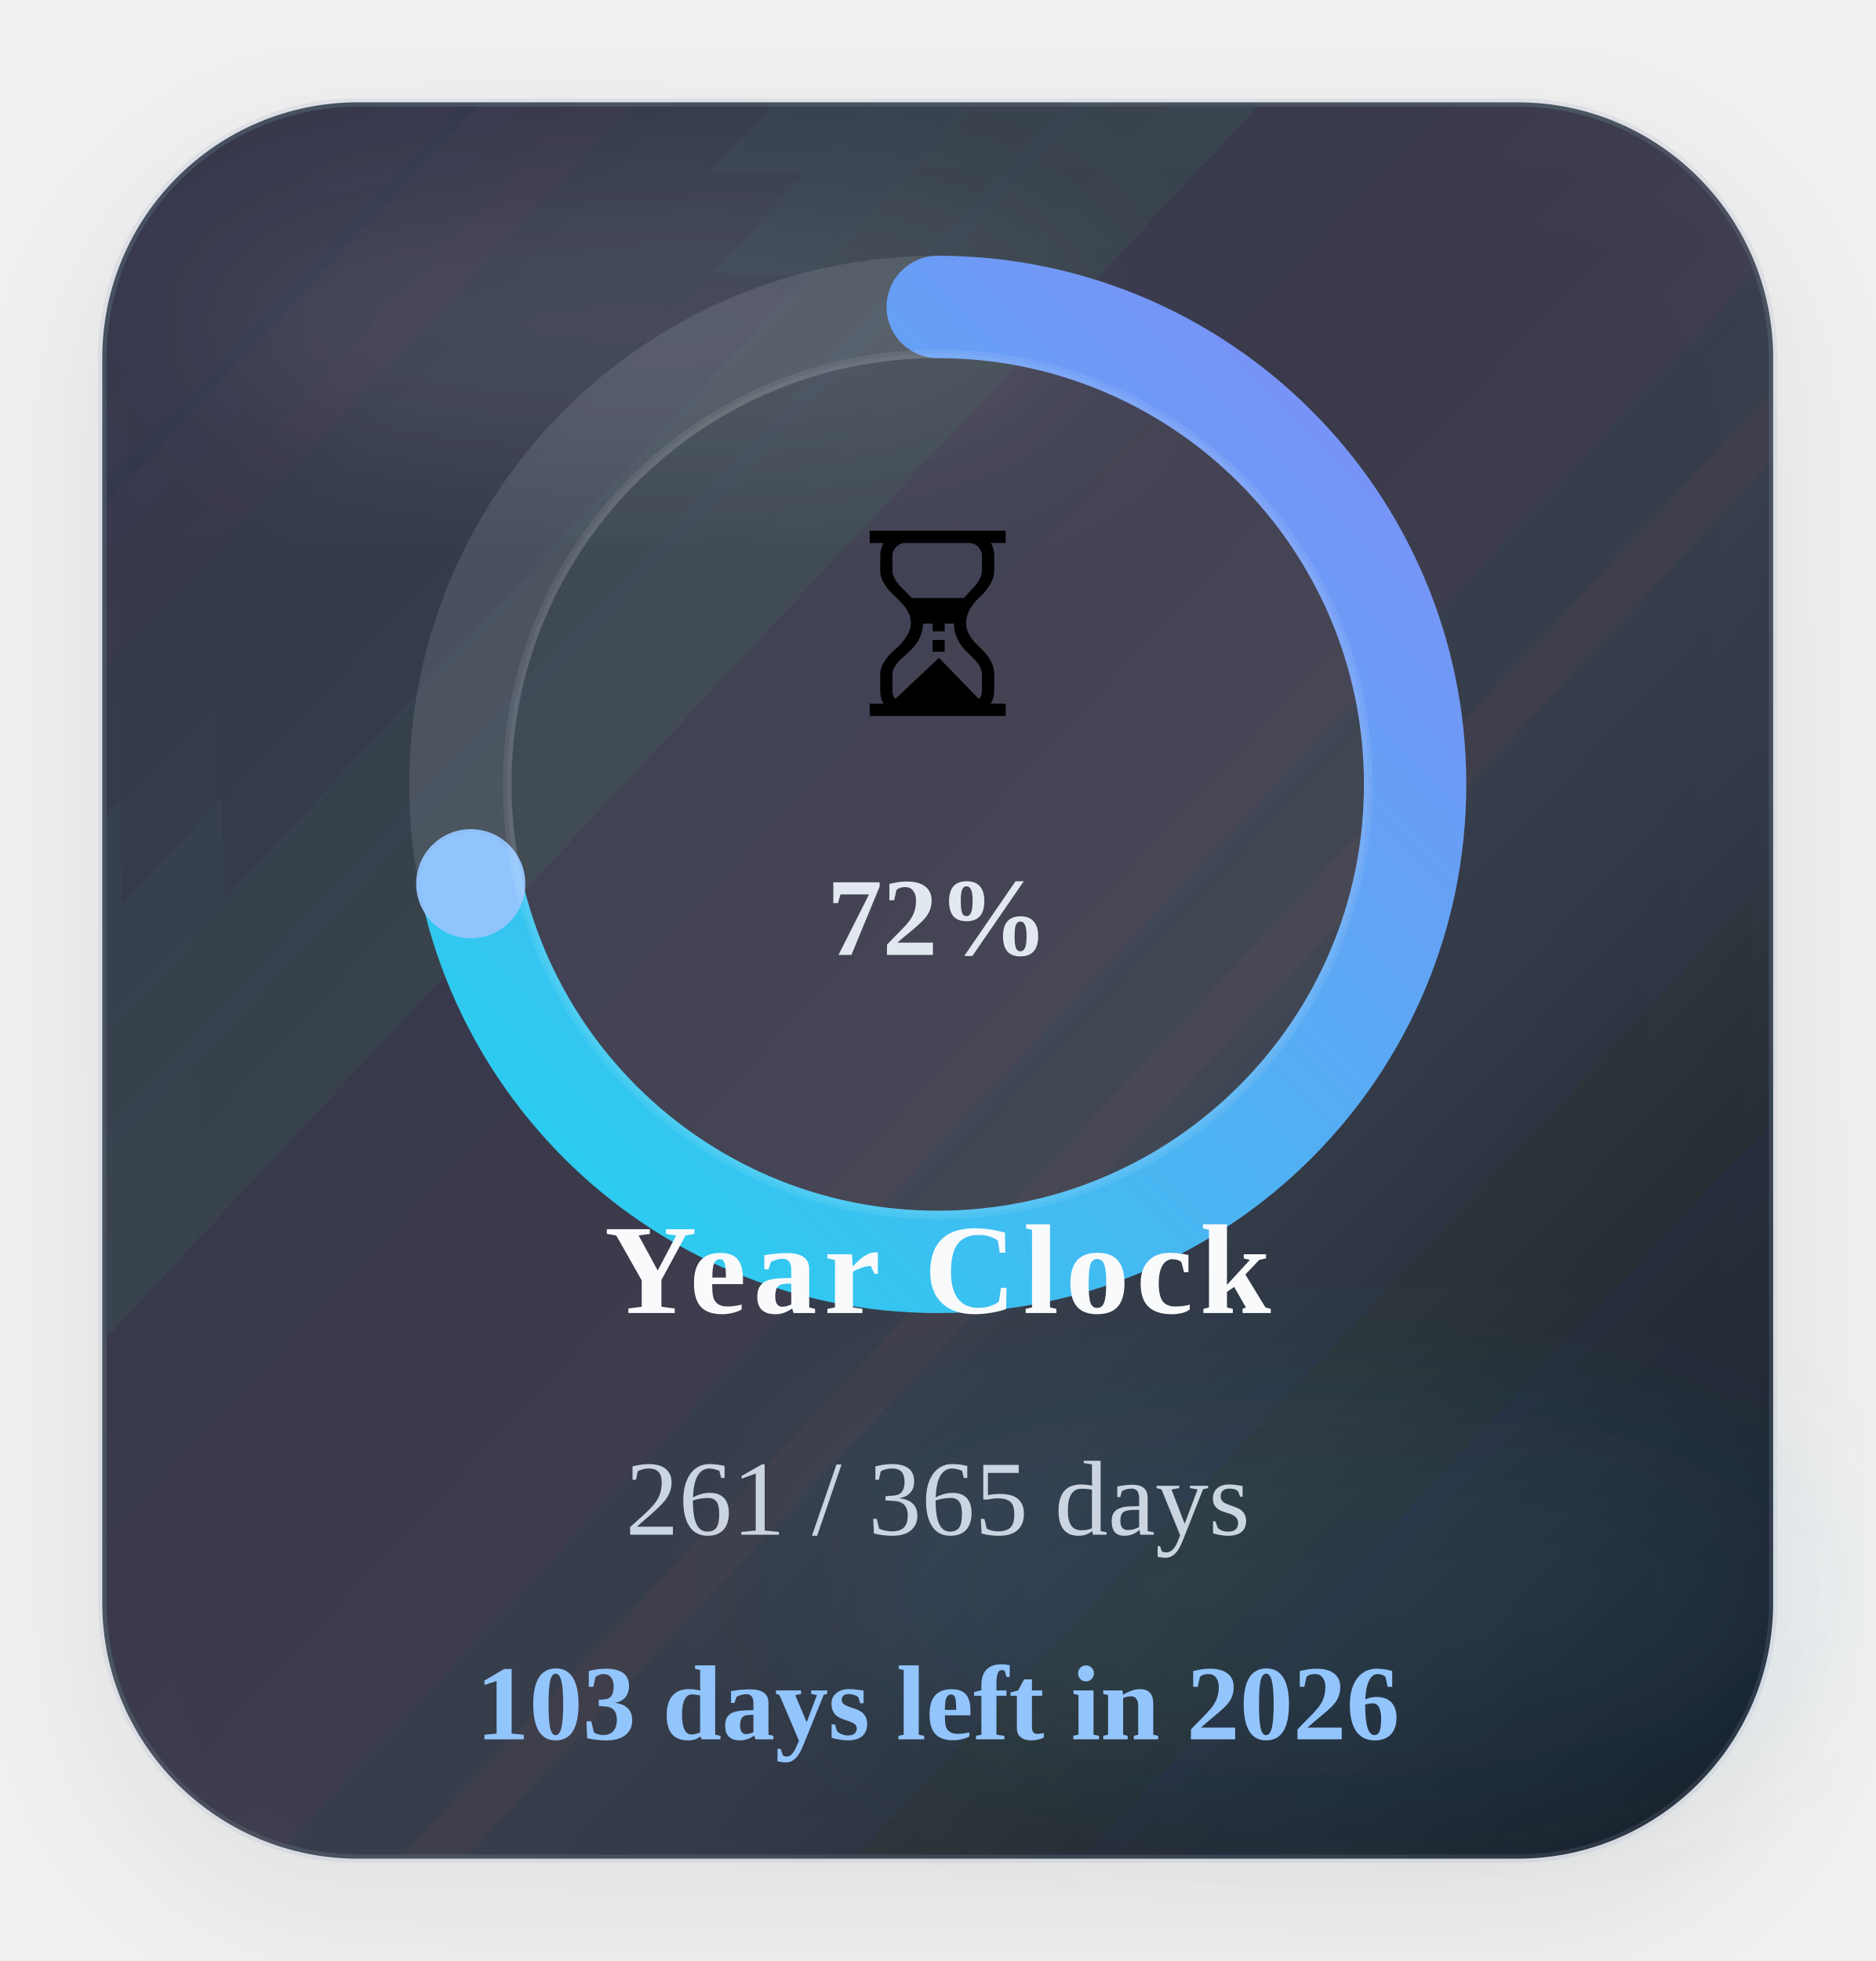
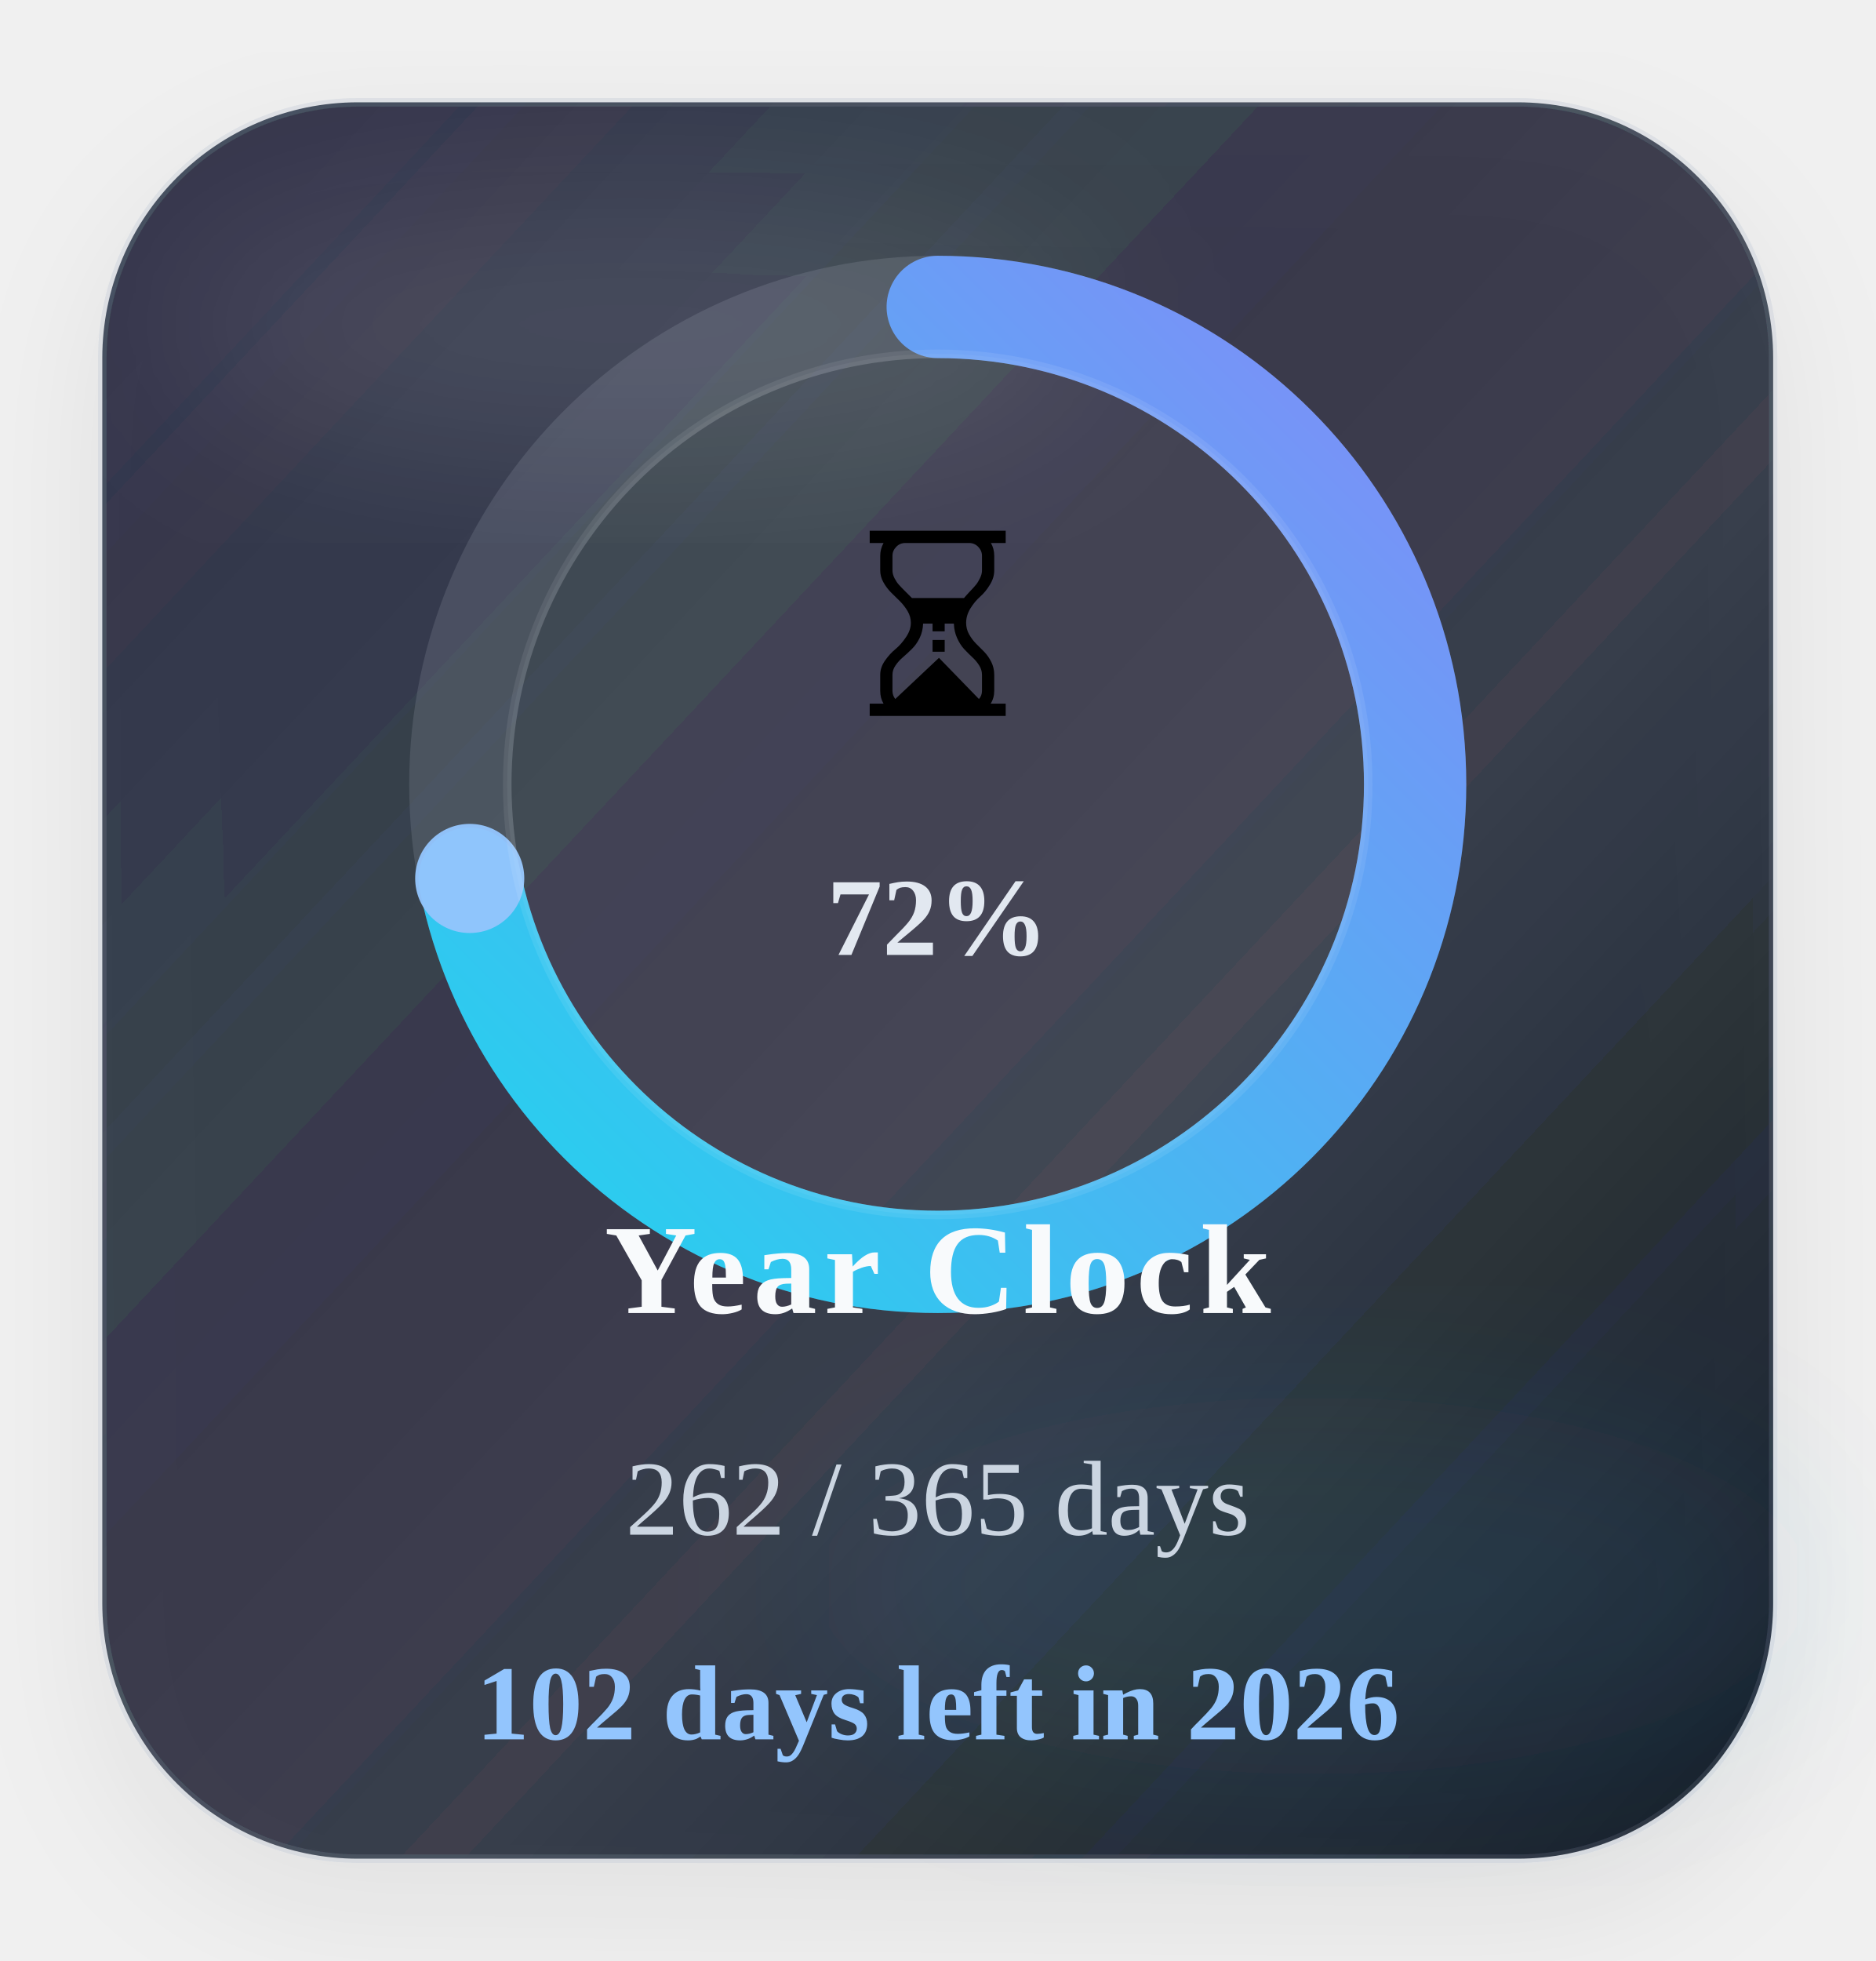
<svg xmlns="http://www.w3.org/2000/svg" width="220" height="230" viewBox="0 0 220 230" role="img" aria-label="Time progress for 2026">
  <defs>
    <linearGradient id="timeGradient" x1="0%" y1="0%" x2="100%" y2="100%">
      <stop offset="0%" stop-color="#22d3ee" />
      <stop offset="100%" stop-color="#818cf8" />
    </linearGradient>
    <linearGradient id="timeCard" x1="0%" y1="0%" x2="100%" y2="100%">
      <stop offset="0%" stop-color="#1c2537" stop-opacity="0.88" />
      <stop offset="60%" stop-color="#111827" stop-opacity="0.8" />
      <stop offset="100%" stop-color="#0b1220" stop-opacity="0.96" />
    </linearGradient>
    <filter id="timeShadow" x="-25%" y="-25%" width="150%" height="150%">
      <feDropShadow dx="0" dy="6" stdDeviation="8" flood-color="#020617" flood-opacity="0.08" />
    </filter>
    <filter id="timeBlur" x="-30%" y="-30%" width="160%" height="160%">
      <feGaussianBlur stdDeviation="10" />
    </filter>
  </defs>
  <rect x="12" y="12" width="196" height="206" rx="30" fill="url(#timeCard)" stroke="#94a3b8" stroke-opacity="0.18" filter="url(#timeShadow)" />
  <ellipse cx="74" cy="38" rx="54" ry="16" fill="#ffffff" fill-opacity="0.09" filter="url(#timeBlur)" />
  <ellipse cx="154" cy="186" rx="58" ry="22" fill="#38bdf8" fill-opacity="0.08" filter="url(#timeBlur)" />
  <circle class="ring-track" cx="110" cy="92" r="56" fill="none" stroke="#cbd5e1" stroke-opacity="0.14" stroke-width="12" />
-   <circle class="progress-ring" cx="110" cy="92" r="56" fill="none" stroke="url(#timeGradient)" stroke-width="12" stroke-linecap="round" stroke-dasharray="351.86" stroke-dashoffset="99.70" data-target-offset="99.70" data-ring-length="351.86" transform="rotate(-90 110 92)" />
-   <circle class="progress-endcap" cx="55.22" cy="103.65" r="6.4" fill="#93c5fd" fill-opacity="0.96" data-center-x="110" data-center-y="92" data-radius="56" data-target-angle="167.9939" />
+   <circle class="progress-ring" cx="110" cy="92" r="56" fill="none" stroke="url(#timeGradient)" stroke-width="12" stroke-linecap="round" stroke-dasharray="351.86" stroke-dashoffset="99.07" data-target-offset="99.07" data-ring-length="351.86" transform="rotate(-90 110 92)" />
+   <circle class="progress-endcap" cx="55.10" cy="103.03" r="6.4" fill="#93c5fd" fill-opacity="0.96" data-center-x="110" data-center-y="92" data-radius="56" data-target-angle="168.6376" />
  <circle class="ring-core" cx="110" cy="92" r="50.5" fill="#ffffff" fill-opacity="0.05" stroke="#ffffff" stroke-opacity="0.08" />
  <text class="progress-emoji" x="110" y="84" text-anchor="middle" font-size="30">⏳</text>
  <text class="progress-percent" x="110" y="112" text-anchor="middle" font-size="13" font-weight="700" fill="#e2e8f0">72%</text>
  <text class="progress-label" x="110" y="154" text-anchor="middle" font-size="15" font-weight="700" letter-spacing="0.8" fill="#f8fafc">Year Clock</text>
-   <text class="progress-value" x="110" y="180" text-anchor="middle" font-size="12.5" fill="#cbd5e1">261 / 365 days</text>
-   <text class="progress-status" data-status-state="remaining" x="110" y="204" text-anchor="middle" font-size="12.5" font-weight="700" fill="#93c5fd">103 days left in 2026</text>
+   <text class="progress-value" x="110" y="180" text-anchor="middle" font-size="12.5" fill="#cbd5e1">262 / 365 days</text>
+   <text class="progress-status" data-status-state="remaining" x="110" y="204" text-anchor="middle" font-size="12.5" font-weight="700" fill="#93c5fd">102 days left in 2026</text>
</svg>
